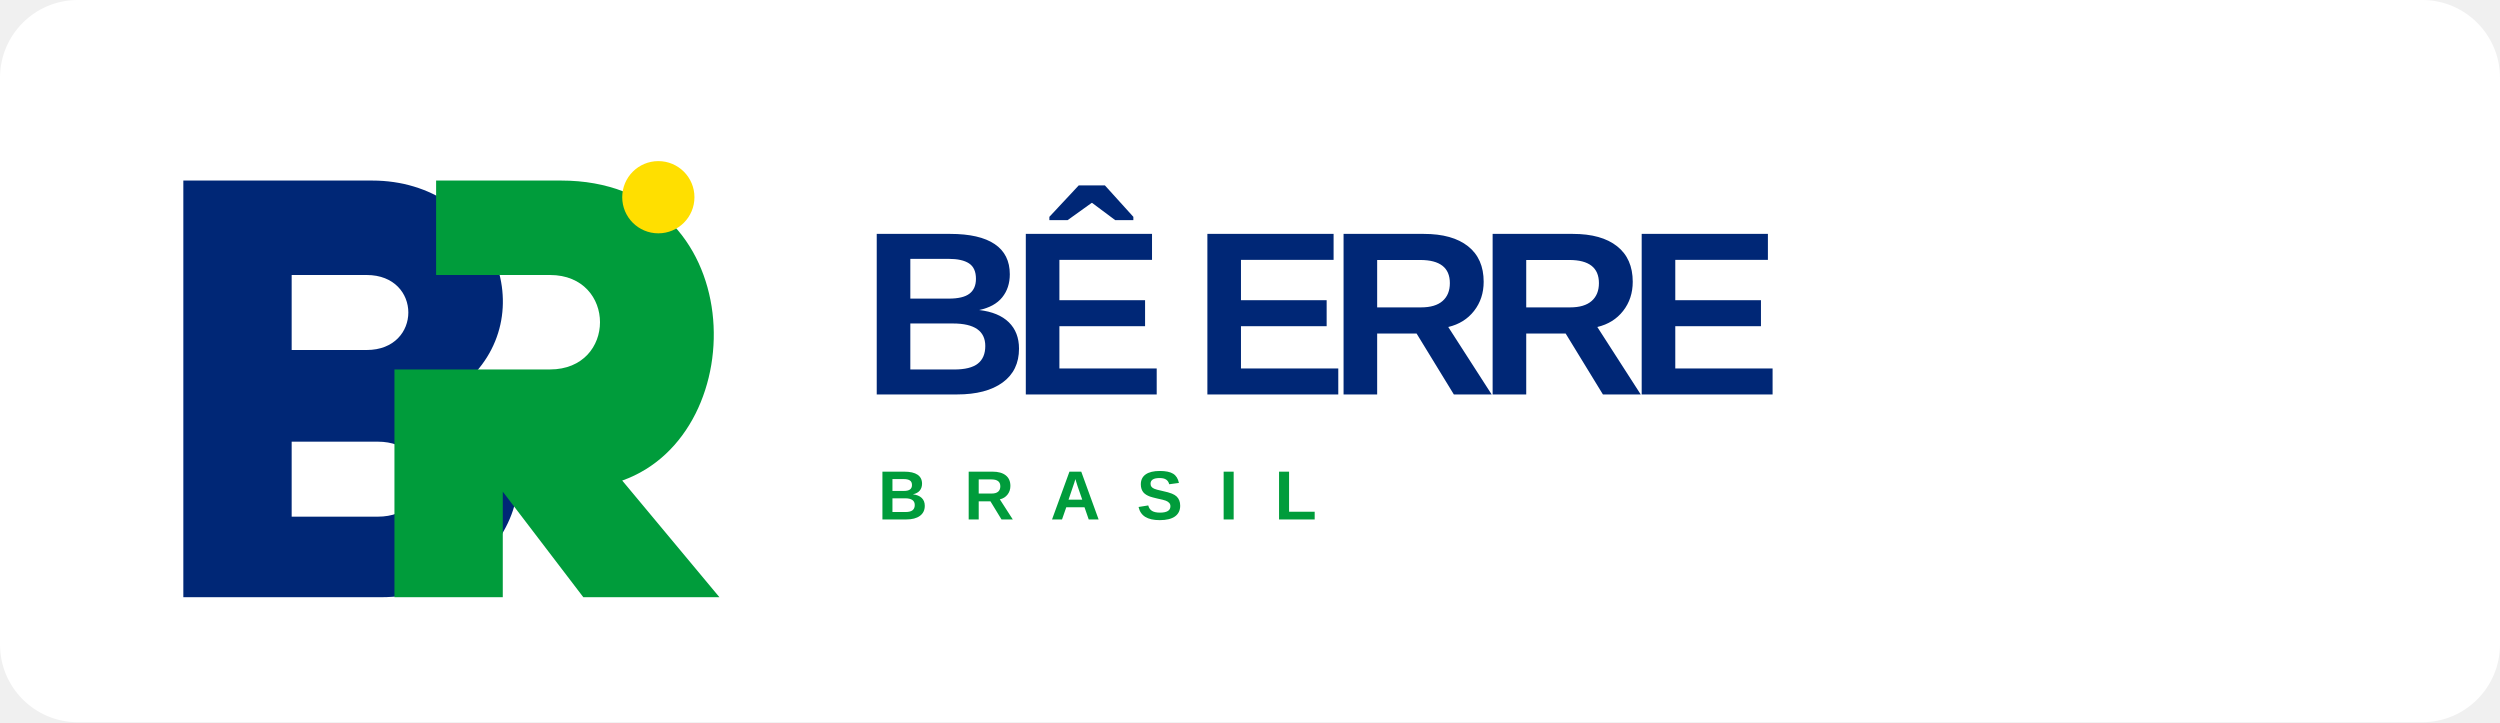
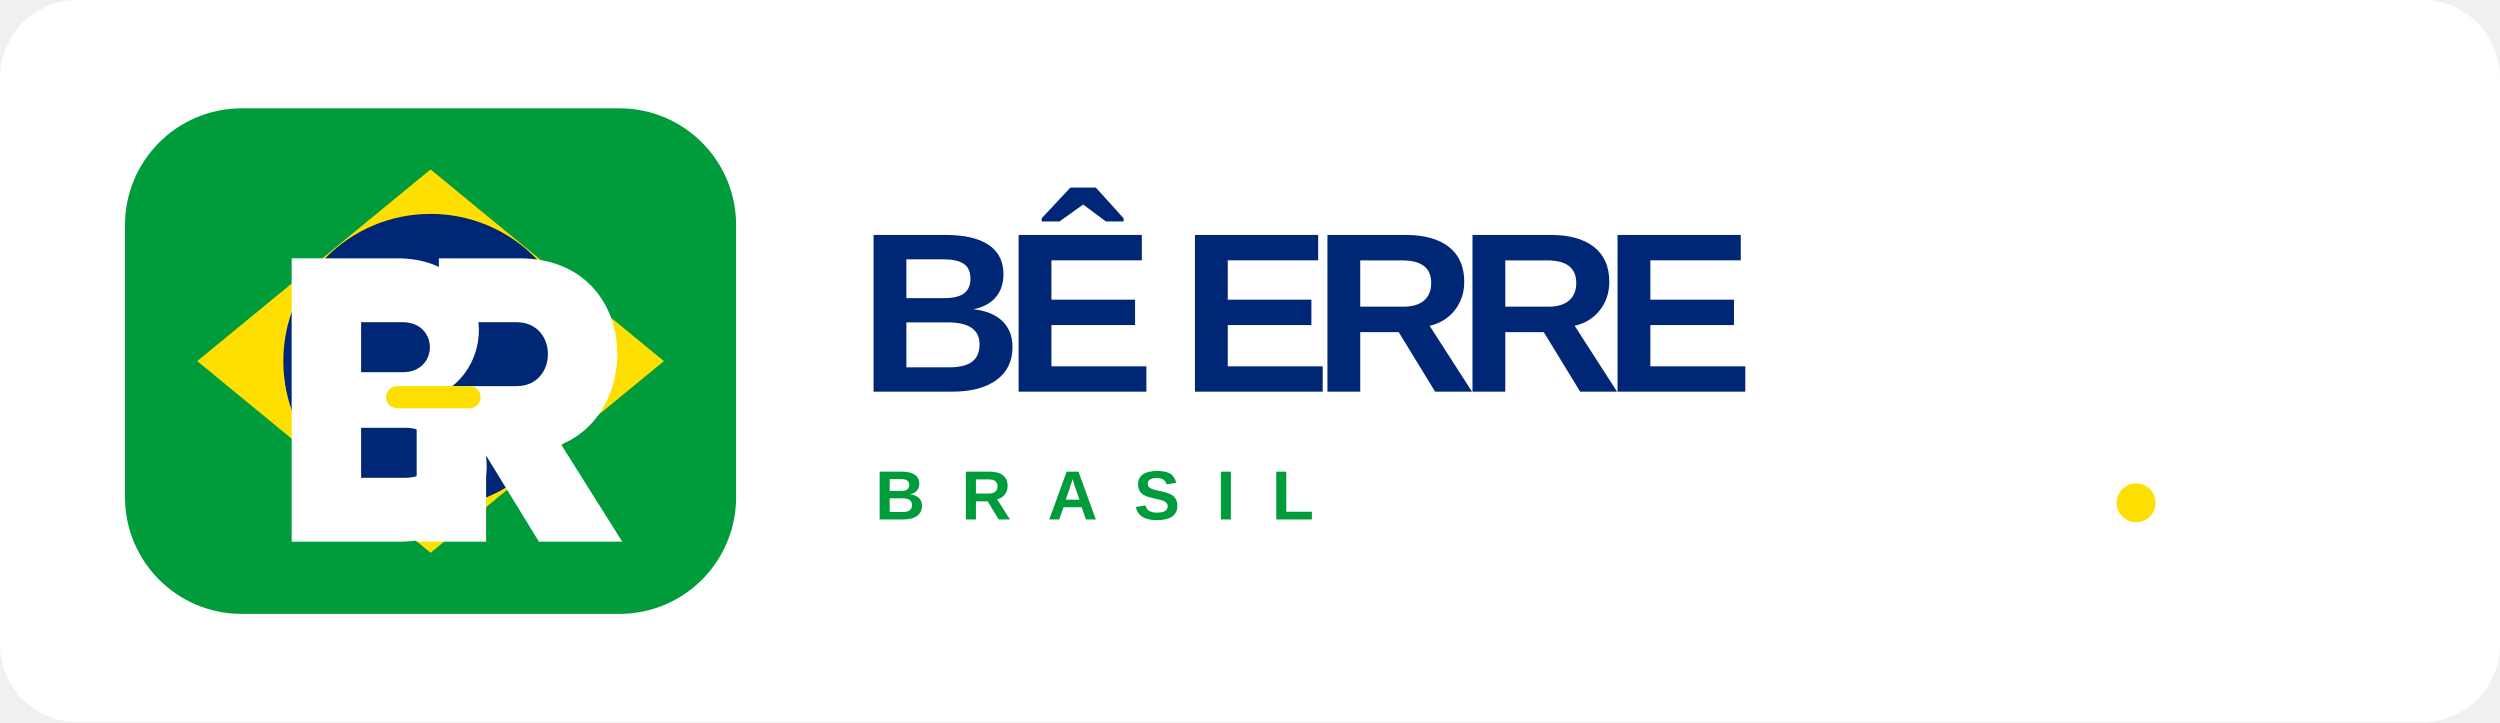
<svg xmlns="http://www.w3.org/2000/svg" width="900" height="260" viewBox="0 0 900 260" role="img" aria-labelledby="title desc">
  <rect width="900" height="260" rx="28" fill="#FFFFFF" />
-   <path d="M66 65h68c43 0 63 49 32 74 39 22 19 76-29 76H66V65zm39 34v27h27c20 0 20-27 0-27h-27zm0 60v27h31c21 0 21-27 0-27h-31z" fill="#002776" />
-   <path d="M157 65h45c68 0 70 91 22 108l35 42h-49l-29-38v38h-39v-82h56c24 0 24-34 0-34h-41V65z" fill="#009C3B" />
-   <circle cx="237" cy="71" r="13" fill="#FFDF00" />
-   <text x="310" y="142" fill="#002776" font-family="Arial Black,Arial,sans-serif" font-size="84" font-weight="900" letter-spacing="-7">BÊ ERRE</text>
-   <text x="316" y="187" fill="#009C3B" font-family="Arial,sans-serif" font-size="25" font-weight="800" letter-spacing="13">BRASIL</text>
+   <rect x="45" y="39" width="220" height="182" rx="42" fill="#009C3B" />
+   <path d="M155 61 239 130 155 199 71 130Z" fill="#FFDF00" />
+   <circle cx="155" cy="130" r="53" fill="#002776" />
+   <path d="M105 93h38c35 0 38 40 13 50 30 10 24 52-12 52h-39V93zm25 23v18h15c13 0 13-18 0-18h-15zm0 38v18h16c14 0 14-18 0-18h-16z" fill="#FFFFFF" />
+   <path d="M158 93h29c43 0 45 55 15 67l22 35h-30l-19-31v31h-25v-56h36c15 0 15-23 0-23h-28V93z" fill="#FFFFFF" />
+   <path d="M143 143h26" stroke="#FFDF00" stroke-width="8" stroke-linecap="round" />
+   <text x="309" y="141" fill="#002776" font-family="Arial Black,Arial,sans-serif" font-size="82" font-weight="900" letter-spacing="-7">BÊ ERRE</text>
+   <text x="315" y="187" fill="#009C3B" font-family="Arial,sans-serif" font-size="25" font-weight="800" letter-spacing="13">BRASIL</text>
+   <circle cx="769" cy="181" r="7" fill="#FFDF00" />
</svg>
